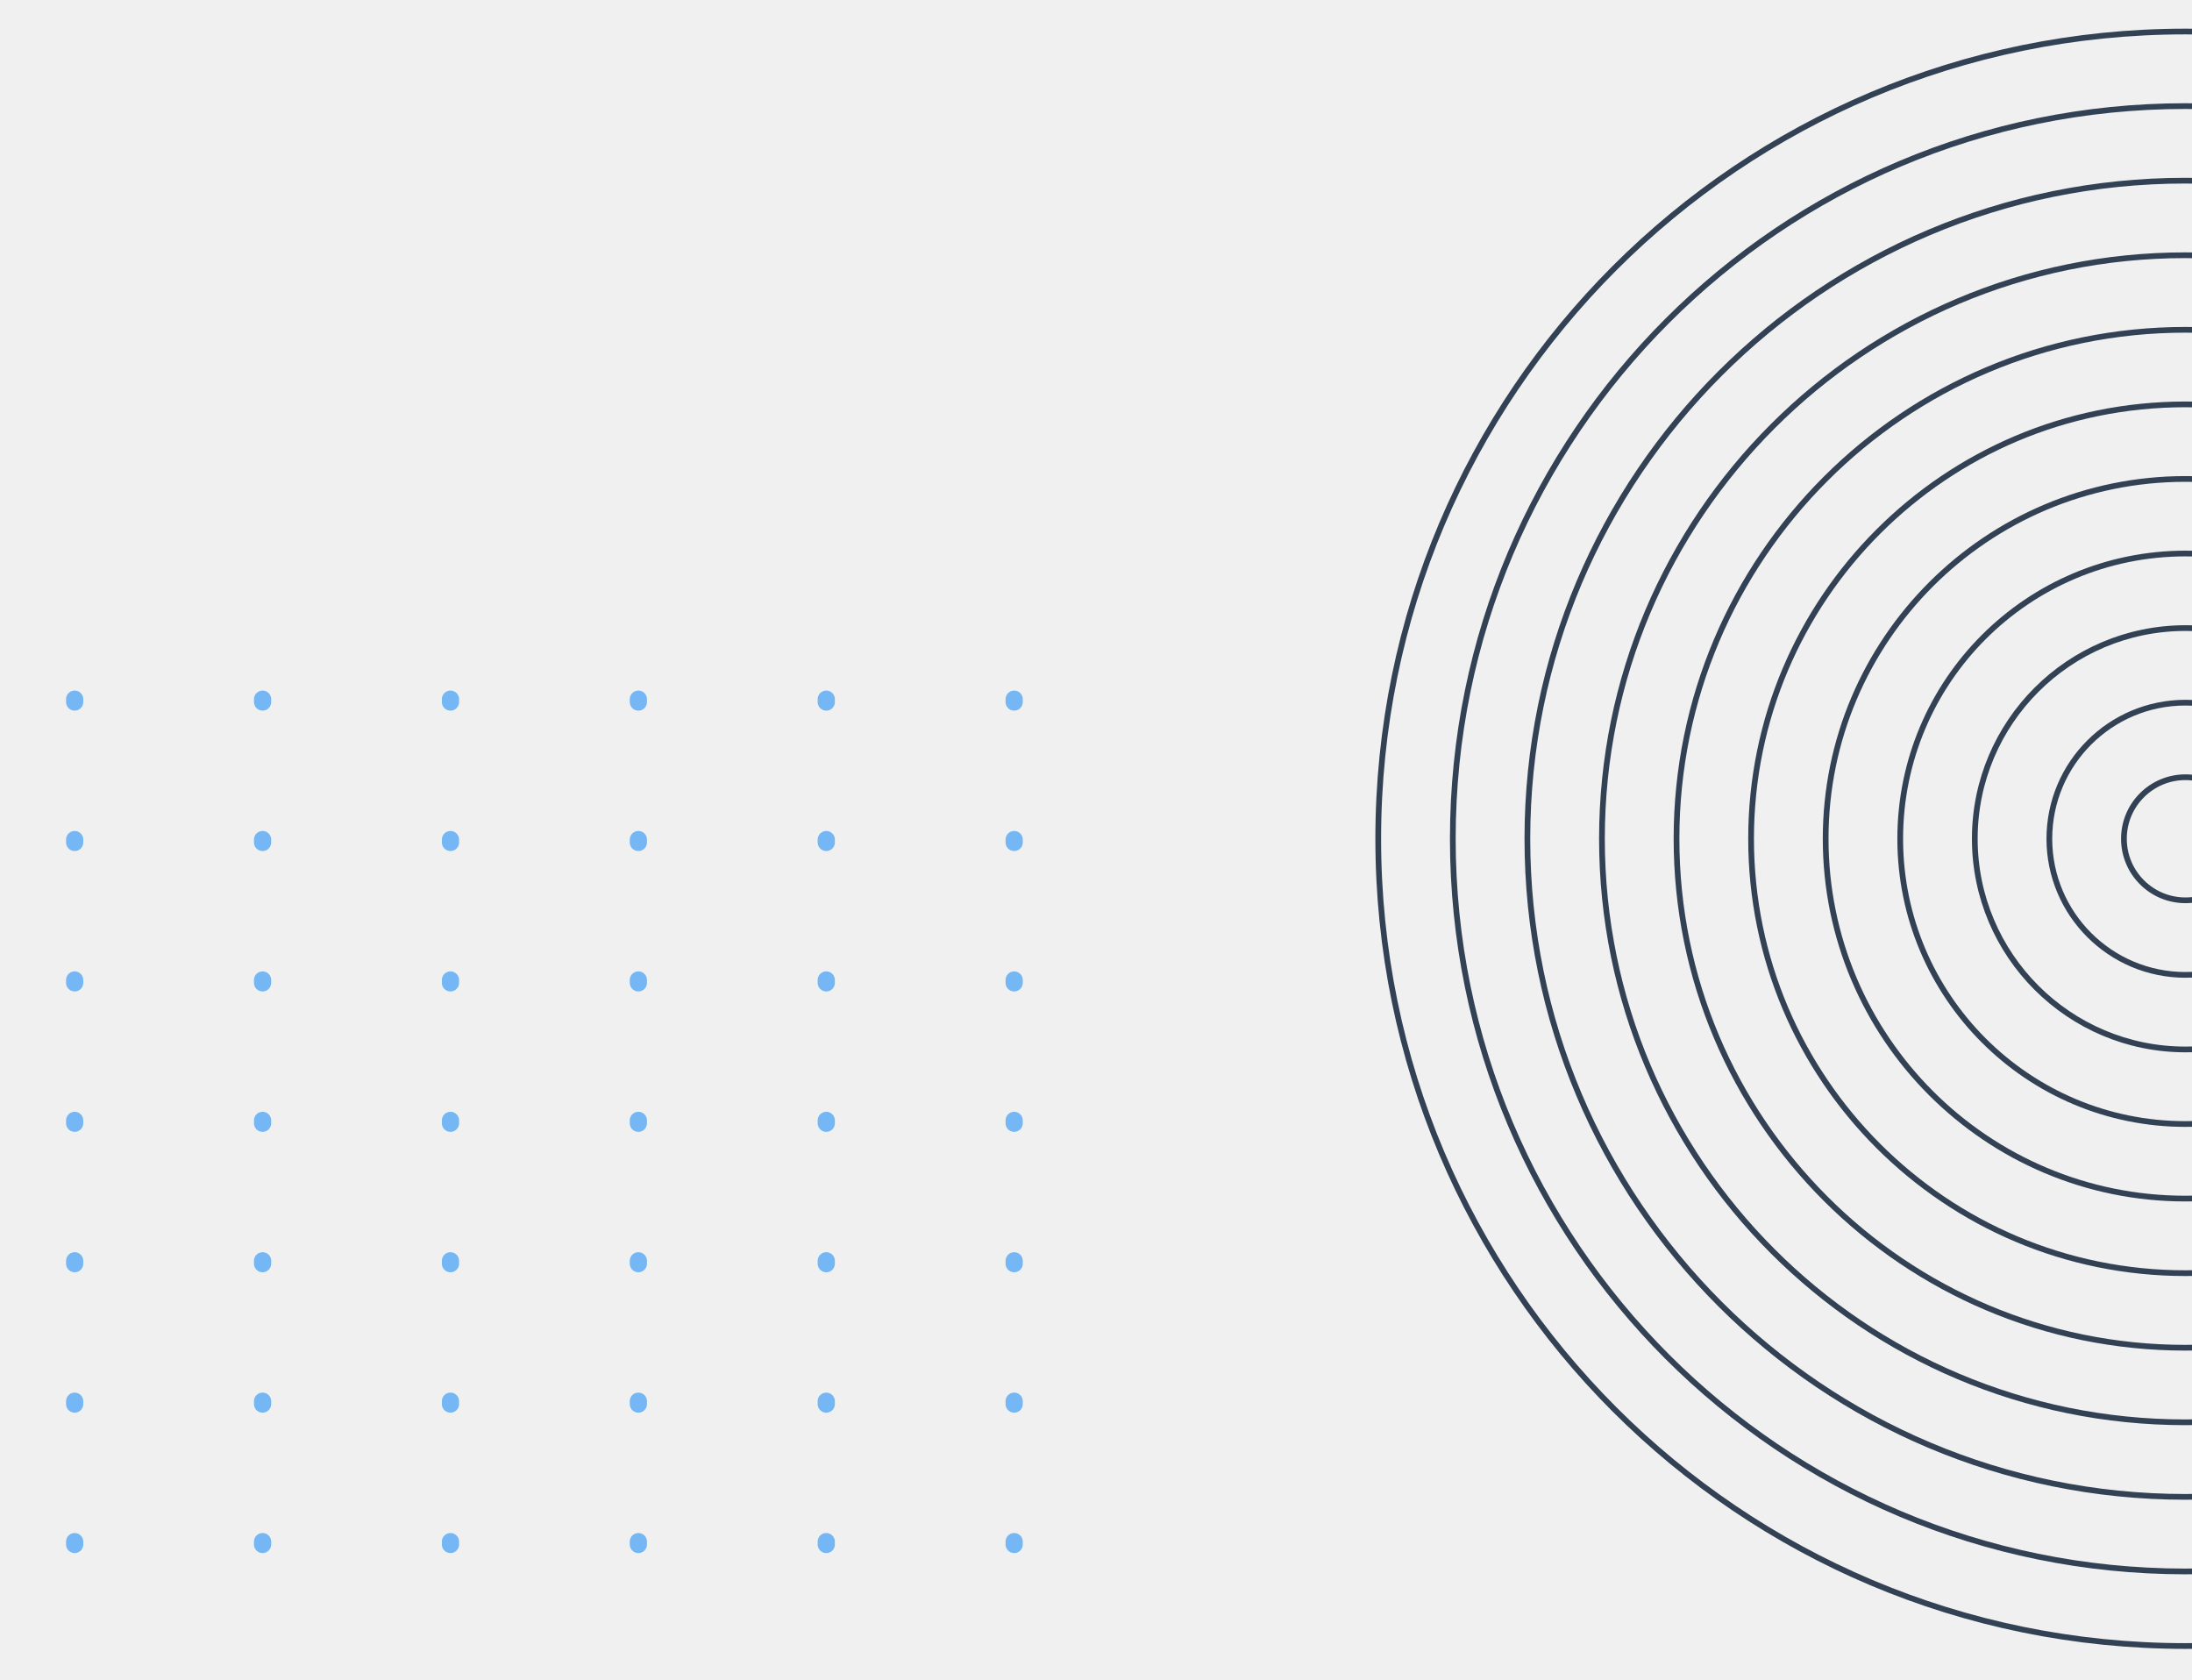
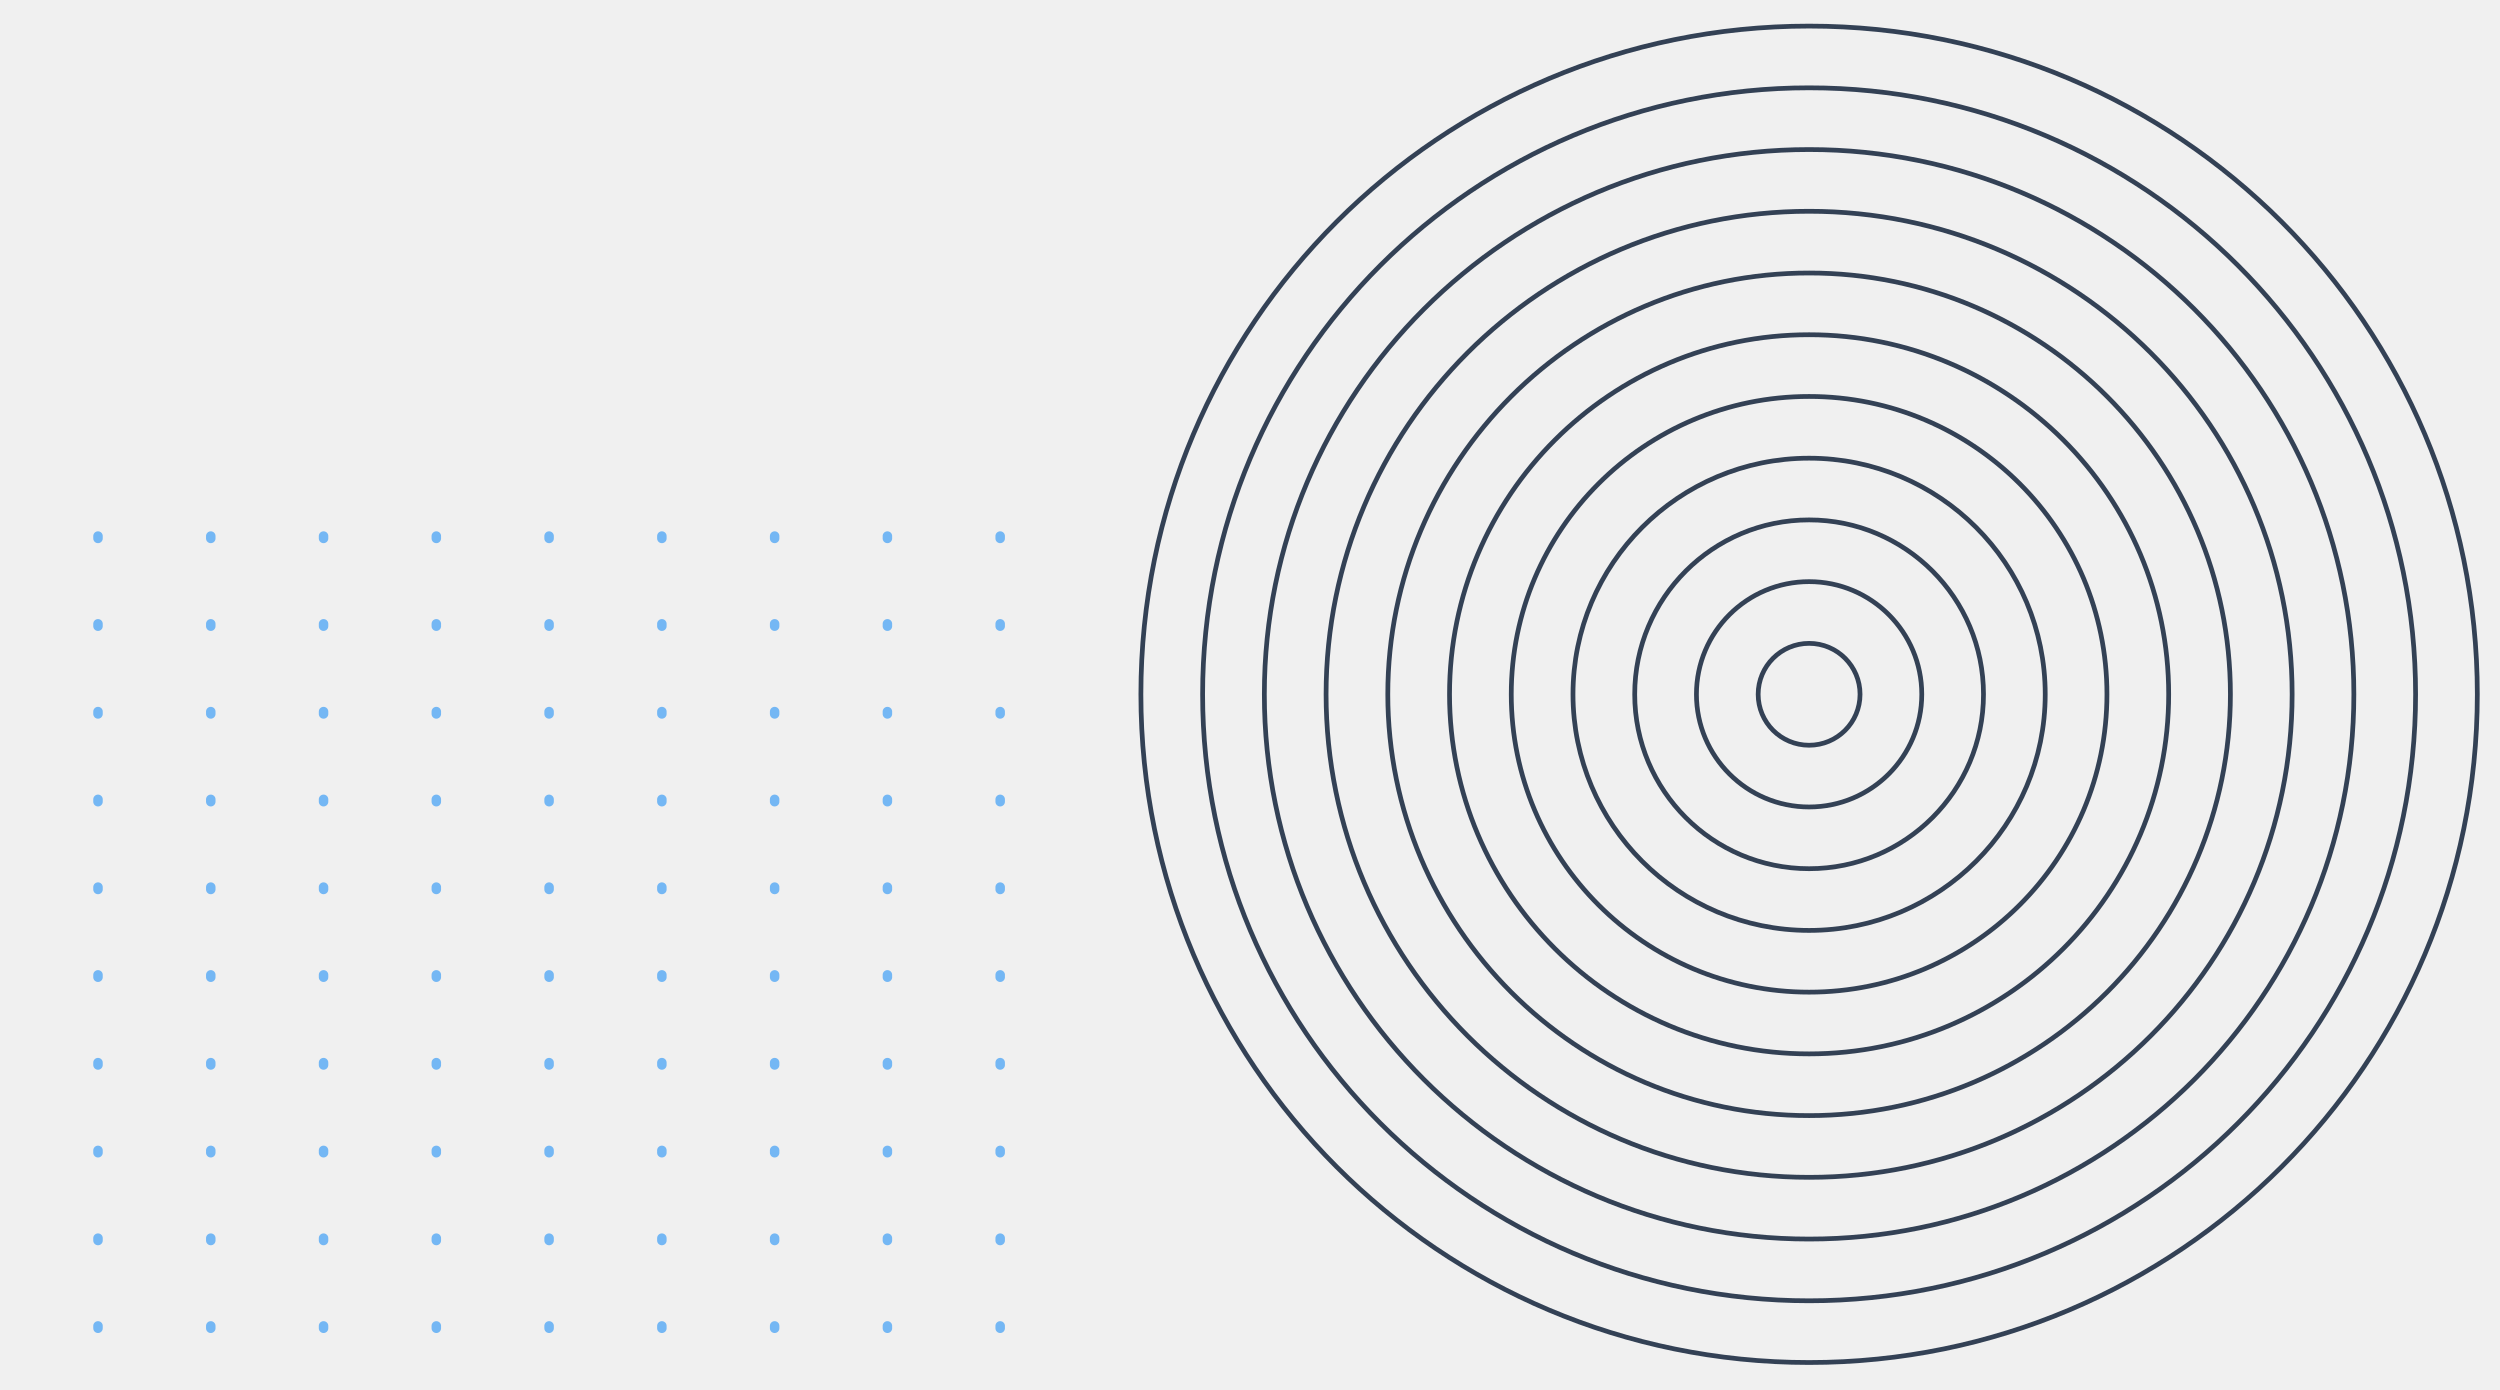
- <svg xmlns="http://www.w3.org/2000/svg" width="765" height="586" viewBox="0 0 765 586" fill="none">
+ <svg xmlns="http://www.w3.org/2000/svg" width="1054" height="586" viewBox="0 0 1054 586" fill="none">
  <g clip-path="url(#clip0_106_30)">
    <circle cx="762.718" cy="292.718" r="281.718" stroke="#334155" stroke-width="2" />
    <circle cx="762.718" cy="292.718" r="255.694" stroke="#334155" stroke-width="2" />
    <circle cx="762.718" cy="292.718" r="229.669" stroke="#334155" stroke-width="2" />
    <circle cx="762.718" cy="292.718" r="203.645" stroke="#334155" stroke-width="2" />
    <circle cx="762.718" cy="292.718" r="177.621" stroke="#334155" stroke-width="2" />
    <circle cx="762.718" cy="292.718" r="151.597" stroke="#334155" stroke-width="2" />
    <circle cx="762.718" cy="292.718" r="125.572" stroke="#334155" stroke-width="2" />
    <circle cx="762.718" cy="292.718" r="99.548" stroke="#334155" stroke-width="2" />
    <circle cx="762.718" cy="292.718" r="73.524" stroke="#334155" stroke-width="2" />
    <circle cx="762.718" cy="292.718" r="47.5" stroke="#334155" stroke-width="2" />
    <circle cx="762.718" cy="292.718" r="21.476" stroke="#334155" stroke-width="2" />
-     <path d="M353.942 244V578.997" stroke="#3F9EF6" stroke-opacity="0.7" stroke-width="6" stroke-linecap="round" stroke-linejoin="round" stroke-dasharray="1 48" />
-     <path d="M288.365 244V578.997" stroke="#3F9EF6" stroke-opacity="0.7" stroke-width="6" stroke-linecap="round" stroke-linejoin="round" stroke-dasharray="1 48" />
-     <path d="M222.788 244V578.997" stroke="#3F9EF6" stroke-opacity="0.7" stroke-width="6" stroke-linecap="round" stroke-linejoin="round" stroke-dasharray="1 48" />
-     <path d="M157.212 244V578.997" stroke="#3F9EF6" stroke-opacity="0.7" stroke-width="6" stroke-linecap="round" stroke-linejoin="round" stroke-dasharray="1 48" />
-     <path d="M91.635 244V578.997" stroke="#3F9EF6" stroke-opacity="0.7" stroke-width="6" stroke-linecap="round" stroke-linejoin="round" stroke-dasharray="1 48" />
-     <path d="M26.058 244V578.998" stroke="#3F9EF6" stroke-opacity="0.7" stroke-width="6" stroke-linecap="round" stroke-linejoin="round" stroke-dasharray="1 48" />
+     <path d="M41.317 226V586" stroke="#3F9EF6" stroke-opacity="0.7" stroke-width="4" stroke-linecap="round" stroke-linejoin="round" stroke-dasharray="1 36" />
+     <path d="M88.862 226V586" stroke="#3F9EF6" stroke-opacity="0.7" stroke-width="4" stroke-linecap="round" stroke-linejoin="round" stroke-dasharray="1 36" />
+     <path d="M136.407 226V586" stroke="#3F9EF6" stroke-opacity="0.7" stroke-width="4" stroke-linecap="round" stroke-linejoin="round" stroke-dasharray="1 36" />
+     <path d="M183.952 226V586" stroke="#3F9EF6" stroke-opacity="0.7" stroke-width="4" stroke-linecap="round" stroke-linejoin="round" stroke-dasharray="1 36" />
+     <path d="M231.497 226V586" stroke="#3F9EF6" stroke-opacity="0.7" stroke-width="4" stroke-linecap="round" stroke-linejoin="round" stroke-dasharray="1 36" />
+     <path d="M279.042 226V586" stroke="#3F9EF6" stroke-opacity="0.7" stroke-width="4" stroke-linecap="round" stroke-linejoin="round" stroke-dasharray="1 36" />
+     <path d="M326.587 226V586" stroke="#3F9EF6" stroke-opacity="0.7" stroke-width="4" stroke-linecap="round" stroke-linejoin="round" stroke-dasharray="1 36" />
+     <path d="M374.131 226V586" stroke="#3F9EF6" stroke-opacity="0.7" stroke-width="4" stroke-linecap="round" stroke-linejoin="round" stroke-dasharray="1 36" />
+     <path d="M421.676 226V586" stroke="#3F9EF6" stroke-opacity="0.7" stroke-width="4" stroke-linecap="round" stroke-linejoin="round" stroke-dasharray="1 36" />
  </g>
  <defs>
    <clipPath id="clip0_106_30">
-       <rect width="765" height="586" fill="white" />
+       <rect width="1054" height="586" fill="white" />
    </clipPath>
  </defs>
</svg>
